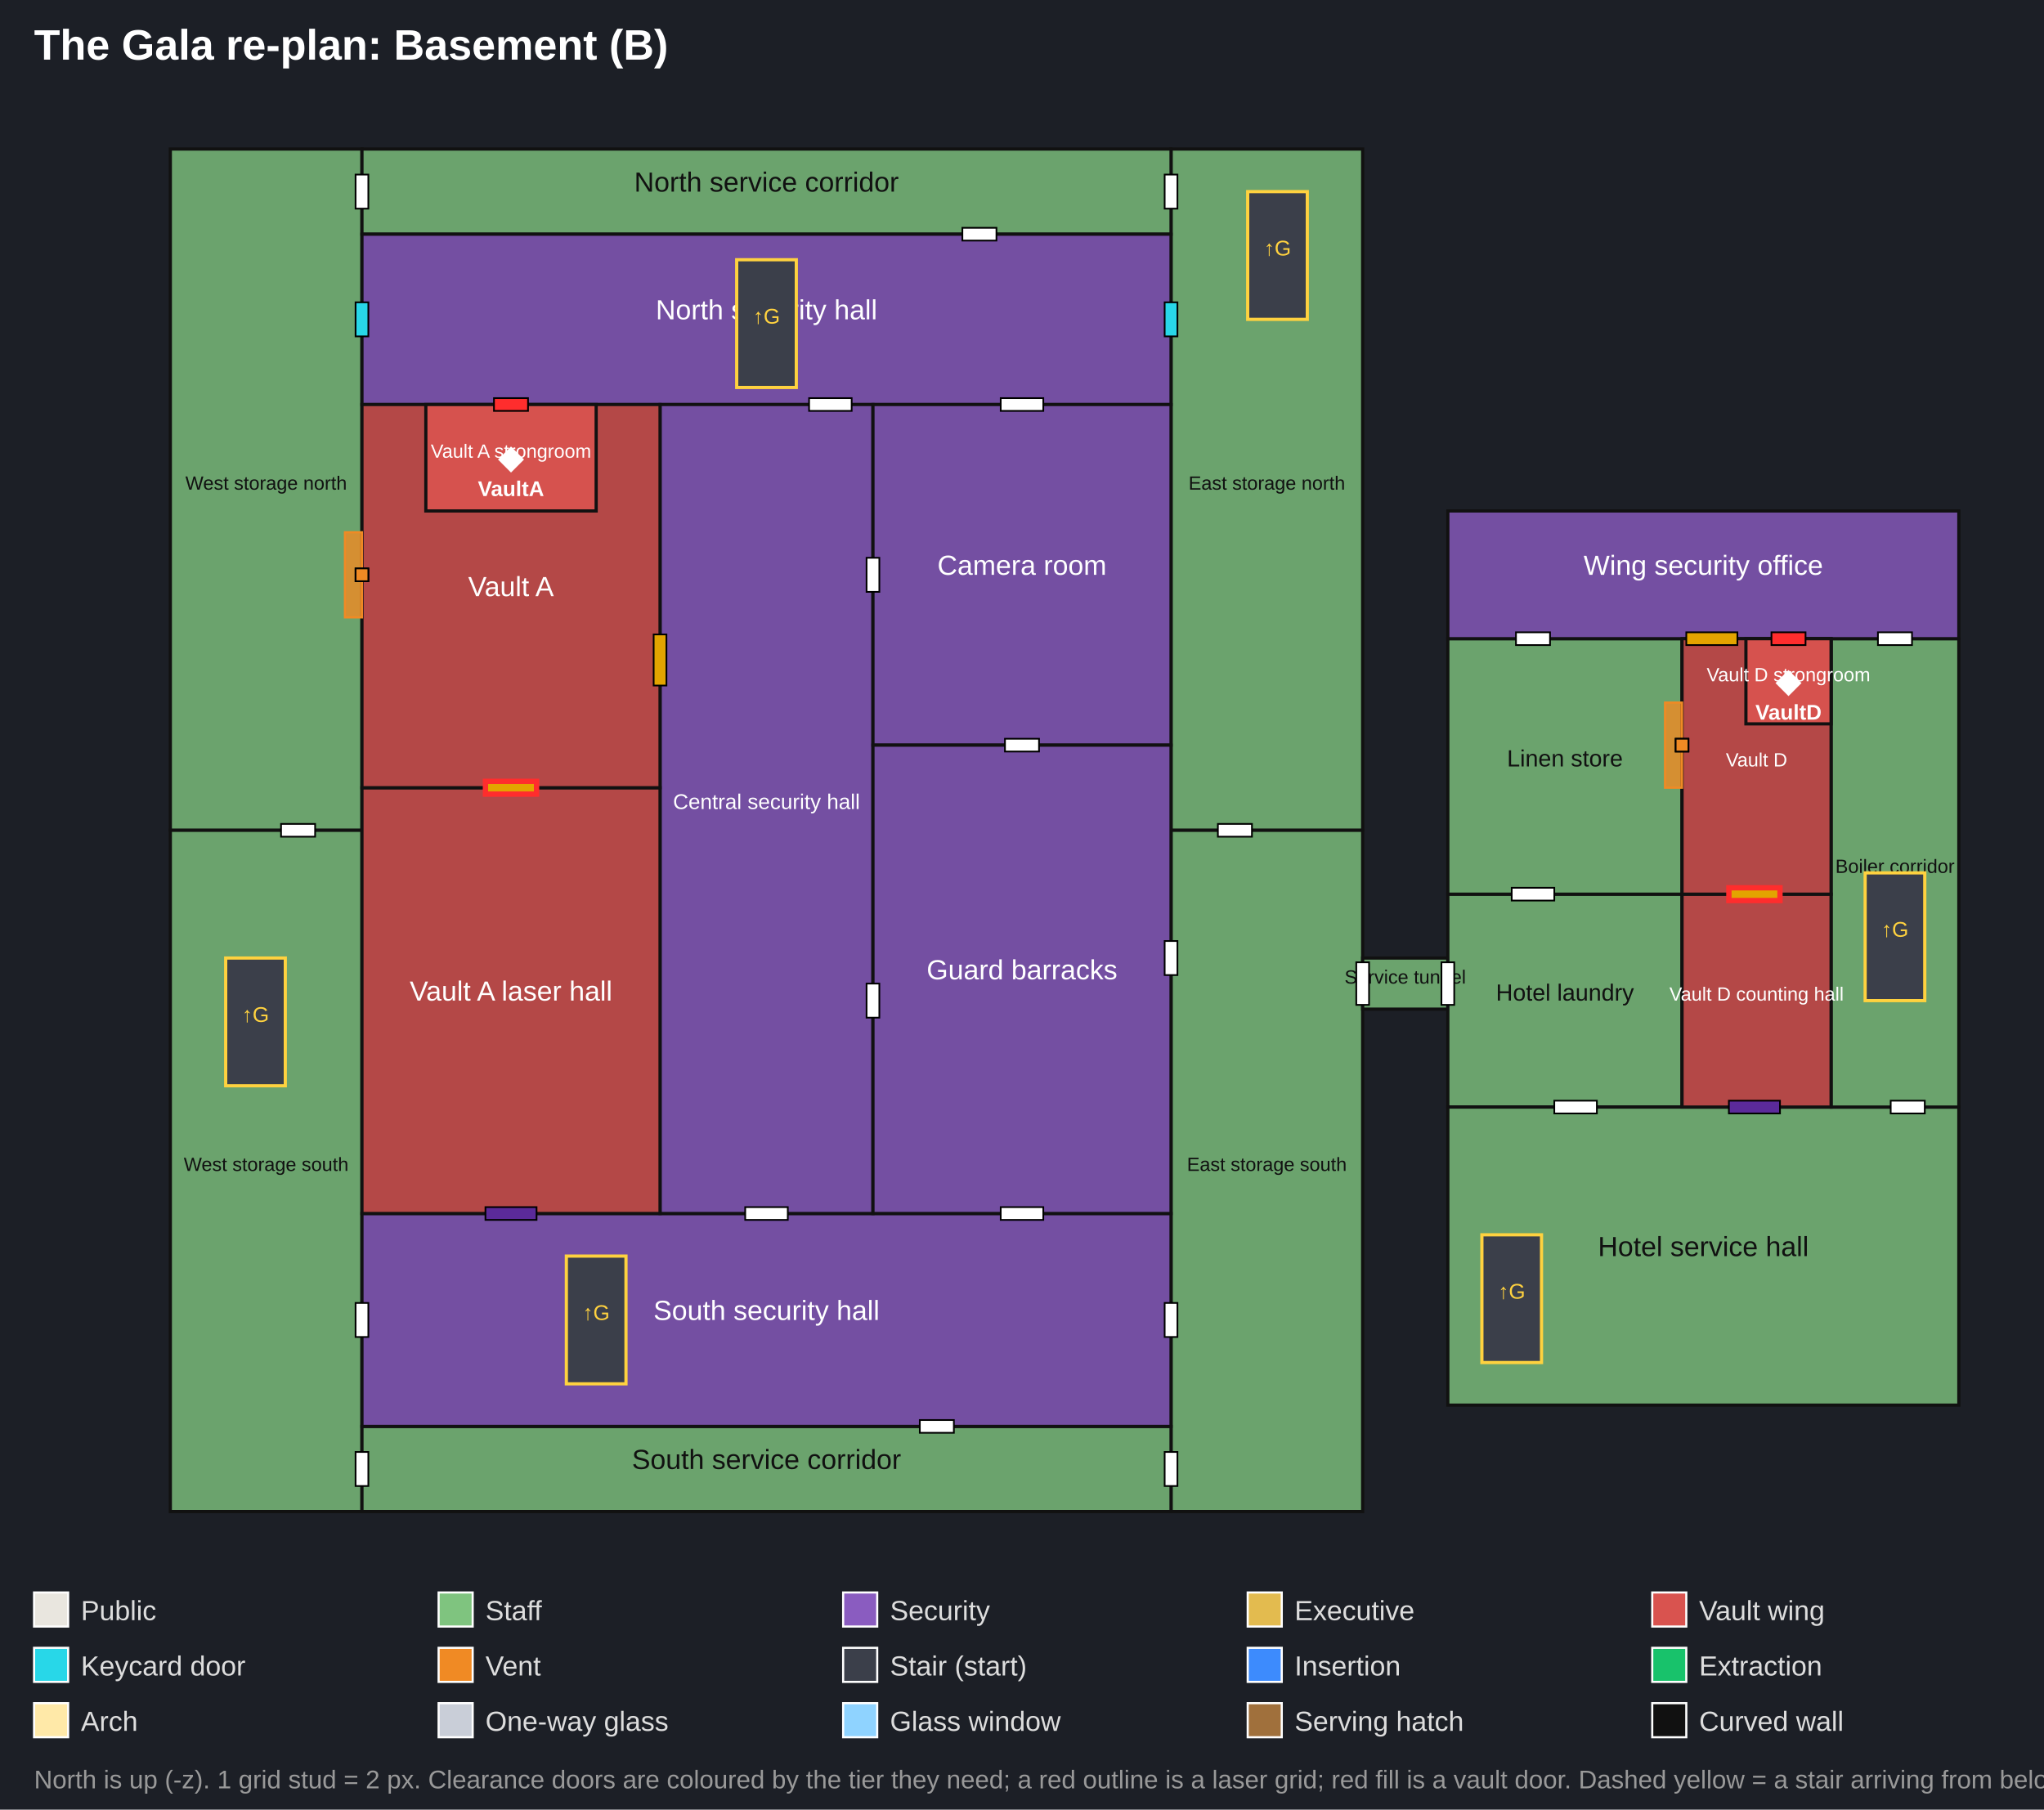
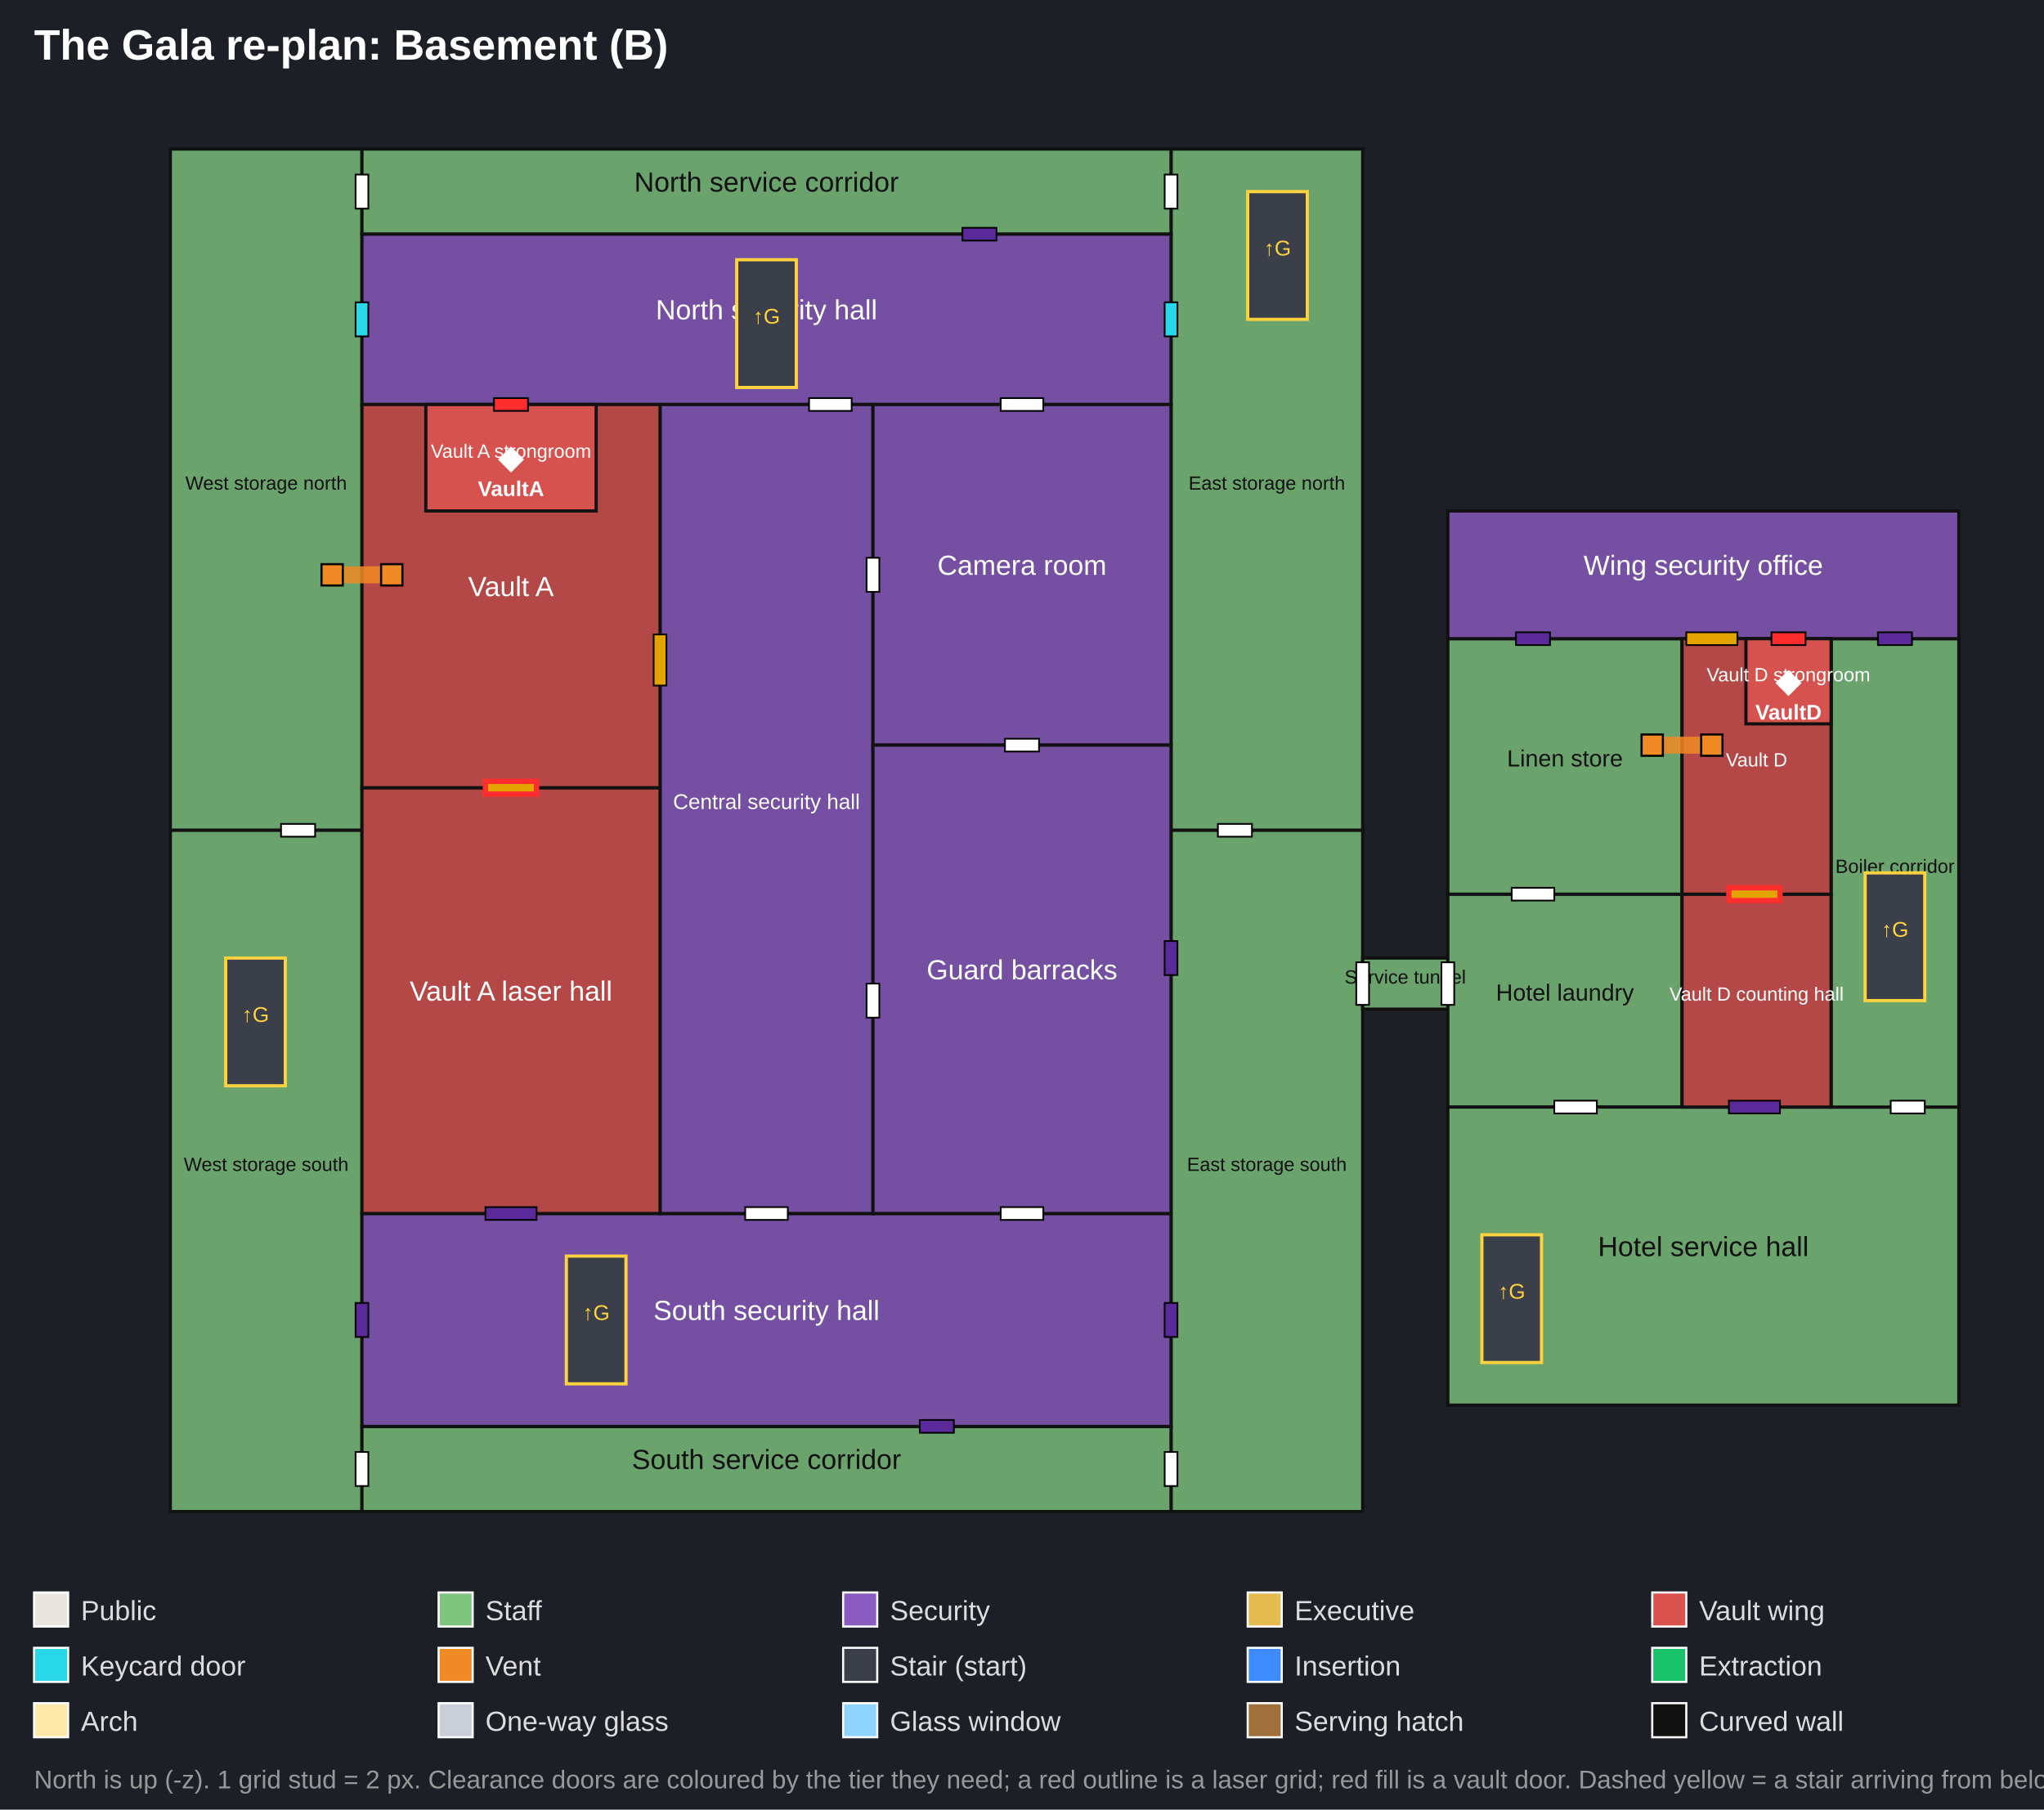
<svg xmlns="http://www.w3.org/2000/svg" width="960" height="850" viewBox="0 0 960 850" font-family="Segoe UI, Arial, sans-serif">
  <rect width="100%" height="100%" fill="#1c1f26" />
  <text x="16" y="28" fill="#fff" font-size="20" font-weight="700">The Gala re-plan: Basement (B)</text>
  <rect x="80.0" y="70.0" width="90.0" height="320.0" fill="#7fc47f" stroke="#111" fill-opacity="0.8" stroke-width="1.5" />
  <rect x="80.0" y="390.0" width="90.0" height="320.0" fill="#7fc47f" stroke="#111" fill-opacity="0.8" stroke-width="1.5" />
  <rect x="550.0" y="70.0" width="90.0" height="320.0" fill="#7fc47f" stroke="#111" fill-opacity="0.8" stroke-width="1.5" />
  <rect x="550.0" y="390.0" width="90.0" height="320.0" fill="#7fc47f" stroke="#111" fill-opacity="0.8" stroke-width="1.5" />
  <rect x="170.0" y="70.0" width="380.0" height="40.0" fill="#7fc47f" stroke="#111" fill-opacity="0.8" stroke-width="1.5" />
  <rect x="170.0" y="670.0" width="380.0" height="40.0" fill="#7fc47f" stroke="#111" fill-opacity="0.8" stroke-width="1.5" />
  <rect x="170.0" y="110.0" width="380.0" height="80.0" fill="#8a5cc0" stroke="#111" fill-opacity="0.8" stroke-width="1.5" />
  <rect x="170.0" y="570.0" width="380.0" height="100.0" fill="#8a5cc0" stroke="#111" fill-opacity="0.8" stroke-width="1.5" />
  <rect x="310.0" y="190.0" width="100.0" height="380.0" fill="#8a5cc0" stroke="#111" fill-opacity="0.8" stroke-width="1.5" />
  <rect x="410.0" y="190.0" width="140.0" height="160.0" fill="#8a5cc0" stroke="#111" fill-opacity="0.8" stroke-width="1.5" />
  <rect x="410.0" y="350.0" width="140.0" height="220.0" fill="#8a5cc0" stroke="#111" fill-opacity="0.8" stroke-width="1.5" />
  <rect x="170.0" y="370.0" width="140.0" height="200.0" fill="#d9534f" stroke="#111" fill-opacity="0.8" stroke-width="1.5" />
  <rect x="170.0" y="190.0" width="140.0" height="180.0" fill="#d9534f" stroke="#111" fill-opacity="0.8" stroke-width="1.5" />
  <rect x="200.0" y="190.0" width="80.0" height="50.0" fill="#d9534f" stroke="#111" fill-opacity="0.95" stroke-width="1.5" />
  <rect x="640.0" y="450.0" width="40.0" height="24.0" fill="#7fc47f" stroke="#111" fill-opacity="0.8" stroke-width="1.5" />
  <rect x="680.0" y="420.0" width="110.0" height="100.0" fill="#7fc47f" stroke="#111" fill-opacity="0.8" stroke-width="1.5" />
  <rect x="680.0" y="300.0" width="110.0" height="120.0" fill="#7fc47f" stroke="#111" fill-opacity="0.8" stroke-width="1.5" />
  <rect x="680.0" y="520.0" width="240.0" height="140.0" fill="#7fc47f" stroke="#111" fill-opacity="0.8" stroke-width="1.5" />
  <rect x="860.0" y="300.0" width="60.0" height="220.0" fill="#7fc47f" stroke="#111" fill-opacity="0.8" stroke-width="1.5" />
  <rect x="680.0" y="240.0" width="240.0" height="60.0" fill="#8a5cc0" stroke="#111" fill-opacity="0.8" stroke-width="1.5" />
  <rect x="790.0" y="420.0" width="70.0" height="100.0" fill="#d9534f" stroke="#111" fill-opacity="0.8" stroke-width="1.5" />
  <rect x="790.0" y="300.0" width="70.0" height="120.0" fill="#d9534f" stroke="#111" fill-opacity="0.8" stroke-width="1.5" />
  <rect x="820.0" y="300.0" width="40.0" height="40.0" fill="#d9534f" stroke="#111" fill-opacity="0.95" stroke-width="1.5" />
-   <rect x="162.0" y="250.0" width="8.0" height="40.0" fill="#f08a24" stroke="#f08a24" fill-opacity="0.8" />
-   <rect x="782.0" y="330.0" width="8.0" height="40.0" fill="#f08a24" stroke="#f08a24" fill-opacity="0.8" />
+   <polyline points="156.0,270.0 184.0,270.0" fill="none" stroke="#f08a24" stroke-width="8" stroke-opacity="0.85" stroke-linejoin="round" />
+   <rect x="151.0" y="265.0" width="10.0" height="10.0" fill="#f08a24" stroke="#000" stroke-width="1" />
+   <rect x="179.0" y="265.0" width="10.0" height="10.0" fill="#f08a24" stroke="#000" stroke-width="1" />
+   <polyline points="776.0,350.0 804.0,350.0" fill="none" stroke="#f08a24" stroke-width="8" stroke-opacity="0.85" stroke-linejoin="round" />
+   <rect x="771.0" y="345.0" width="10.0" height="10.0" fill="#f08a24" stroke="#000" stroke-width="1" />
+   <rect x="799.0" y="345.0" width="10.0" height="10.0" fill="#f08a24" stroke="#000" stroke-width="1" />
  <text x="125.0" y="230.0" text-anchor="middle" font-size="9" fill="#111">West storage north</text>
  <text x="125.0" y="550.0" text-anchor="middle" font-size="9" fill="#111">West storage south</text>
  <text x="595.0" y="230.0" text-anchor="middle" font-size="9" fill="#111">East storage north</text>
  <text x="595.0" y="550.0" text-anchor="middle" font-size="9" fill="#111">East storage south</text>
  <text x="360.0" y="90.0" text-anchor="middle" font-size="13" fill="#111">North service corridor</text>
  <text x="360.0" y="690.0" text-anchor="middle" font-size="13" fill="#111">South service corridor</text>
  <text x="360.0" y="150.0" text-anchor="middle" font-size="13" fill="#fff">North security hall</text>
  <text x="360.0" y="620.0" text-anchor="middle" font-size="13" fill="#fff">South security hall</text>
  <text x="360.0" y="380.0" text-anchor="middle" font-size="10" fill="#fff">Central security hall</text>
  <text x="480.0" y="270.0" text-anchor="middle" font-size="13" fill="#fff">Camera room</text>
  <text x="480.0" y="460.0" text-anchor="middle" font-size="13" fill="#fff">Guard barracks</text>
  <text x="240.0" y="470.0" text-anchor="middle" font-size="13" fill="#fff">Vault A laser hall</text>
  <text x="240.0" y="280.0" text-anchor="middle" font-size="13" fill="#fff">Vault A</text>
  <text x="240.0" y="215.0" text-anchor="middle" font-size="9" fill="#fff">Vault A strongroom</text>
  <text x="660.0" y="462.0" text-anchor="middle" font-size="9" fill="#111">Service tunnel</text>
  <text x="735.0" y="470.0" text-anchor="middle" font-size="11" fill="#111">Hotel laundry</text>
  <text x="735.0" y="360.0" text-anchor="middle" font-size="11" fill="#111">Linen store</text>
  <text x="800.0" y="590.0" text-anchor="middle" font-size="13" fill="#111">Hotel service hall</text>
  <text x="890.0" y="410.0" text-anchor="middle" font-size="9" fill="#111">Boiler corridor</text>
  <text x="800.0" y="270.0" text-anchor="middle" font-size="13" fill="#fff">Wing security office</text>
  <text x="825.0" y="470.0" text-anchor="middle" font-size="9" fill="#fff">Vault D counting hall</text>
  <text x="825.0" y="360.0" text-anchor="middle" font-size="9" fill="#fff">Vault D</text>
  <text x="840.0" y="320.0" text-anchor="middle" font-size="9" fill="#fff">Vault D strongroom</text>
  <rect x="132.0" y="387.0" width="16.0" height="6.0" fill="#ffffff" stroke="#000" stroke-width="0.8" />
  <rect x="572.0" y="387.0" width="16.0" height="6.0" fill="#ffffff" stroke="#000" stroke-width="0.8" />
  <rect x="167.0" y="82.0" width="6.0" height="16.0" fill="#ffffff" stroke="#000" stroke-width="0.8" />
  <rect x="547.0" y="82.0" width="6.0" height="16.0" fill="#ffffff" stroke="#000" stroke-width="0.8" />
  <rect x="167.0" y="682.0" width="6.0" height="16.0" fill="#ffffff" stroke="#000" stroke-width="0.8" />
  <rect x="547.0" y="682.0" width="6.0" height="16.0" fill="#ffffff" stroke="#000" stroke-width="0.8" />
  <rect x="167.0" y="142.0" width="6.0" height="16.0" fill="#28d7e8" stroke="#000" stroke-width="0.8" />
  <rect x="547.0" y="142.0" width="6.0" height="16.0" fill="#28d7e8" stroke="#000" stroke-width="0.8" />
-   <rect x="452.0" y="107.0" width="16.0" height="6.0" fill="#ffffff" stroke="#000" stroke-width="0.8" />
-   <rect x="167.0" y="612.0" width="6.0" height="16.0" fill="#ffffff" stroke="#000" stroke-width="0.8" />
-   <rect x="547.0" y="612.0" width="6.0" height="16.0" fill="#ffffff" stroke="#000" stroke-width="0.8" />
-   <rect x="432.0" y="667.0" width="16.0" height="6.0" fill="#ffffff" stroke="#000" stroke-width="0.8" />
-   <rect x="547.0" y="442.0" width="6.0" height="16.0" fill="#ffffff" stroke="#000" stroke-width="0.8" />
+   <rect x="452.0" y="107.0" width="16.0" height="6.0" fill="#5b2a9a" stroke="#000" stroke-width="0.8" />
+   <rect x="167.0" y="612.0" width="6.0" height="16.0" fill="#5b2a9a" stroke="#000" stroke-width="0.8" />
+   <rect x="547.0" y="612.0" width="6.0" height="16.0" fill="#5b2a9a" stroke="#000" stroke-width="0.8" />
+   <rect x="432.0" y="667.0" width="16.0" height="6.0" fill="#5b2a9a" stroke="#000" stroke-width="0.8" />
+   <rect x="547.0" y="442.0" width="6.0" height="16.0" fill="#5b2a9a" stroke="#000" stroke-width="0.8" />
  <rect x="380.0" y="187.0" width="20.0" height="6.0" fill="#ffffff" stroke="#000" stroke-width="0.8" />
  <rect x="470.0" y="187.0" width="20.0" height="6.0" fill="#ffffff" stroke="#000" stroke-width="0.8" />
  <rect x="407.0" y="262.0" width="6.0" height="16.0" fill="#ffffff" stroke="#000" stroke-width="0.8" />
  <rect x="407.0" y="462.0" width="6.0" height="16.0" fill="#ffffff" stroke="#000" stroke-width="0.8" />
  <rect x="472.0" y="347.0" width="16.0" height="6.0" fill="#ffffff" stroke="#000" stroke-width="0.8" />
  <rect x="350.0" y="567.0" width="20.0" height="6.0" fill="#ffffff" stroke="#000" stroke-width="0.8" />
  <rect x="470.0" y="567.0" width="20.0" height="6.0" fill="#ffffff" stroke="#000" stroke-width="0.8" />
  <rect x="228.0" y="567.0" width="24.0" height="6.0" fill="#5b2a9a" stroke="#000" stroke-width="0.8" />
  <rect x="228.0" y="367.0" width="24.0" height="6.0" fill="#e3a400" stroke="#ff2d2d" stroke-width="2.5" />
  <rect x="307.0" y="298.0" width="6.0" height="24.0" fill="#e3a400" stroke="#000" stroke-width="0.8" />
  <rect x="232.0" y="187.0" width="16.0" height="6.0" fill="#ff2d2d" stroke="#000" stroke-width="0.8" />
  <rect x="637.0" y="452.0" width="6.0" height="20.0" fill="#ffffff" stroke="#000" stroke-width="0.8" />
  <rect x="677.0" y="452.0" width="6.0" height="20.0" fill="#ffffff" stroke="#000" stroke-width="0.8" />
  <rect x="710.0" y="417.0" width="20.0" height="6.0" fill="#ffffff" stroke="#000" stroke-width="0.8" />
  <rect x="730.0" y="517.0" width="20.0" height="6.0" fill="#ffffff" stroke="#000" stroke-width="0.8" />
-   <rect x="712.0" y="297.0" width="16.0" height="6.0" fill="#ffffff" stroke="#000" stroke-width="0.8" />
-   <rect x="882.0" y="297.0" width="16.0" height="6.0" fill="#ffffff" stroke="#000" stroke-width="0.8" />
+   <rect x="712.0" y="297.0" width="16.0" height="6.0" fill="#5b2a9a" stroke="#000" stroke-width="0.8" />
+   <rect x="882.0" y="297.0" width="16.0" height="6.0" fill="#5b2a9a" stroke="#000" stroke-width="0.8" />
  <rect x="888.0" y="517.0" width="16.0" height="6.0" fill="#ffffff" stroke="#000" stroke-width="0.8" />
  <rect x="812.0" y="517.0" width="24.0" height="6.0" fill="#5b2a9a" stroke="#000" stroke-width="0.8" />
  <rect x="812.0" y="417.0" width="24.0" height="6.0" fill="#e3a400" stroke="#ff2d2d" stroke-width="2.5" />
  <rect x="792.0" y="297.0" width="24.0" height="6.0" fill="#e3a400" stroke="#000" stroke-width="0.8" />
  <rect x="832.0" y="297.0" width="16.0" height="6.0" fill="#ff2d2d" stroke="#000" stroke-width="0.8" />
-   <rect x="167.0" y="267.0" width="6.0" height="6.0" fill="#f08a24" stroke="#000" stroke-width="0.8" />
-   <rect x="167.0" y="267.0" width="6.0" height="6.0" fill="#f08a24" stroke="#000" stroke-width="0.8" />
-   <rect x="787.0" y="347.0" width="6.0" height="6.0" fill="#f08a24" stroke="#000" stroke-width="0.8" />
-   <rect x="787.0" y="347.0" width="6.0" height="6.0" fill="#f08a24" stroke="#000" stroke-width="0.8" />
  <rect x="106.0" y="450.0" width="28.0" height="60.0" fill="#3b3f4a" stroke="#ffd23f" stroke-width="1.5" />
  <text x="120.0" y="480.0" text-anchor="middle" font-size="10" fill="#ffd23f">↑G</text>
  <rect x="586.0" y="90.0" width="28.0" height="60.0" fill="#3b3f4a" stroke="#ffd23f" stroke-width="1.5" />
  <text x="600.0" y="120.0" text-anchor="middle" font-size="10" fill="#ffd23f">↑G</text>
  <rect x="346.0" y="122.0" width="28.0" height="60.0" fill="#3b3f4a" stroke="#ffd23f" stroke-width="1.5" />
  <text x="360.0" y="152.0" text-anchor="middle" font-size="10" fill="#ffd23f">↑G</text>
  <rect x="266.0" y="590.0" width="28.0" height="60.0" fill="#3b3f4a" stroke="#ffd23f" stroke-width="1.5" />
  <text x="280.0" y="620.0" text-anchor="middle" font-size="10" fill="#ffd23f">↑G</text>
  <rect x="696.0" y="580.0" width="28.0" height="60.0" fill="#3b3f4a" stroke="#ffd23f" stroke-width="1.5" />
  <text x="710.0" y="610.0" text-anchor="middle" font-size="10" fill="#ffd23f">↑G</text>
  <rect x="876.0" y="410.0" width="28.0" height="60.0" fill="#3b3f4a" stroke="#ffd23f" stroke-width="1.5" />
  <text x="890.0" y="440.0" text-anchor="middle" font-size="10" fill="#ffd23f">↑G</text>
  <text x="240.0" y="220.0" text-anchor="middle" font-size="16" fill="#fff" font-weight="900">◆</text>
  <text x="240.0" y="233.0" text-anchor="middle" font-size="10" fill="#fff" font-weight="700">VaultA</text>
  <text x="840.0" y="325.0" text-anchor="middle" font-size="16" fill="#fff" font-weight="900">◆</text>
  <text x="840.0" y="338.0" text-anchor="middle" font-size="10" fill="#fff" font-weight="700">VaultD</text>
  <rect x="16" y="748" width="16" height="16" fill="#e9e6df" stroke="#fff" />
  <text x="38" y="761" fill="#ddd" font-size="13">Public</text>
  <rect x="206" y="748" width="16" height="16" fill="#7fc47f" stroke="#fff" />
  <text x="228" y="761" fill="#ddd" font-size="13">Staff</text>
  <rect x="396" y="748" width="16" height="16" fill="#8a5cc0" stroke="#fff" />
  <text x="418" y="761" fill="#ddd" font-size="13">Security</text>
  <rect x="586" y="748" width="16" height="16" fill="#e3bb4f" stroke="#fff" />
  <text x="608" y="761" fill="#ddd" font-size="13">Executive</text>
  <rect x="776" y="748" width="16" height="16" fill="#d9534f" stroke="#fff" />
  <text x="798" y="761" fill="#ddd" font-size="13">Vault wing</text>
  <rect x="16" y="774" width="16" height="16" fill="#28d7e8" stroke="#fff" />
  <text x="38" y="787" fill="#ddd" font-size="13">Keycard door</text>
  <rect x="206" y="774" width="16" height="16" fill="#f08a24" stroke="#fff" />
  <text x="228" y="787" fill="#ddd" font-size="13">Vent</text>
  <rect x="396" y="774" width="16" height="16" fill="#3b3f4a" stroke="#fff" />
  <text x="418" y="787" fill="#ddd" font-size="13">Stair (start)</text>
  <rect x="586" y="774" width="16" height="16" fill="#3d8bfd" stroke="#fff" />
  <text x="608" y="787" fill="#ddd" font-size="13">Insertion</text>
  <rect x="776" y="774" width="16" height="16" fill="#18c26b" stroke="#fff" />
  <text x="798" y="787" fill="#ddd" font-size="13">Extraction</text>
  <rect x="16" y="800" width="16" height="16" fill="#ffe9a8" stroke="#fff" />
  <text x="38" y="813" fill="#ddd" font-size="13">Arch</text>
  <rect x="206" y="800" width="16" height="16" fill="#c9ced8" stroke="#fff" />
  <text x="228" y="813" fill="#ddd" font-size="13">One-way glass</text>
  <rect x="396" y="800" width="16" height="16" fill="#8fd3ff" stroke="#fff" />
  <text x="418" y="813" fill="#ddd" font-size="13">Glass window</text>
  <rect x="586" y="800" width="16" height="16" fill="#a0703c" stroke="#fff" />
  <text x="608" y="813" fill="#ddd" font-size="13">Serving hatch</text>
  <rect x="776" y="800" width="16" height="16" fill="#111" stroke="#fff" />
  <text x="798" y="813" fill="#ddd" font-size="13">Curved wall</text>
  <text x="16" y="840" fill="#999" font-size="12">North is up (-z). 1 grid stud = 2 px. Clearance doors are coloured by the tier they need; a red outline is a laser grid; red fill is a vault door. Dashed yellow = a stair arriving from below.</text>
</svg>
